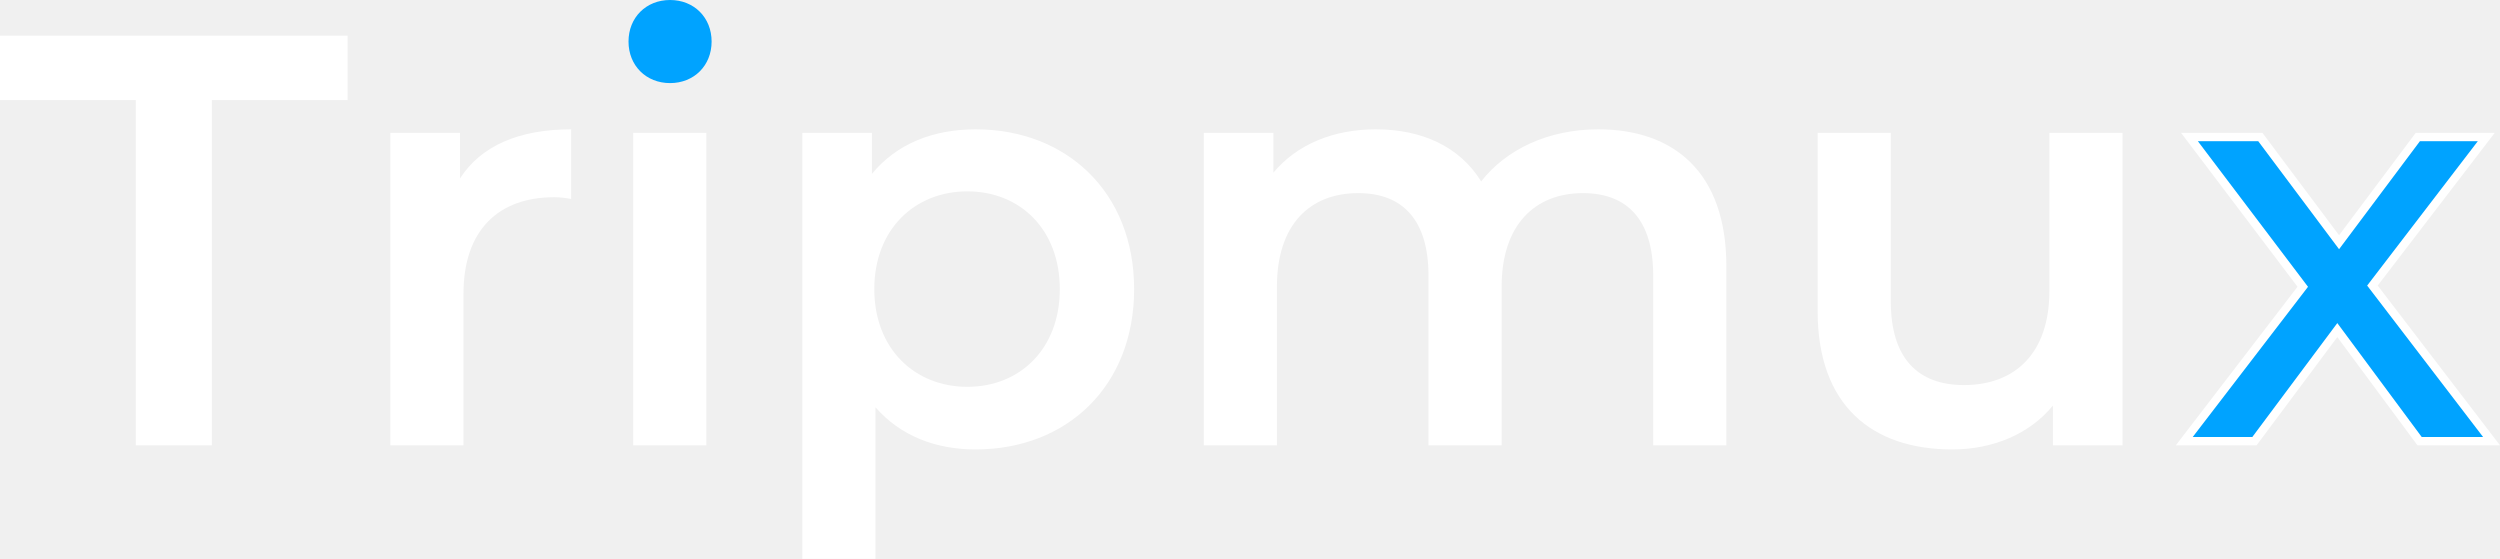
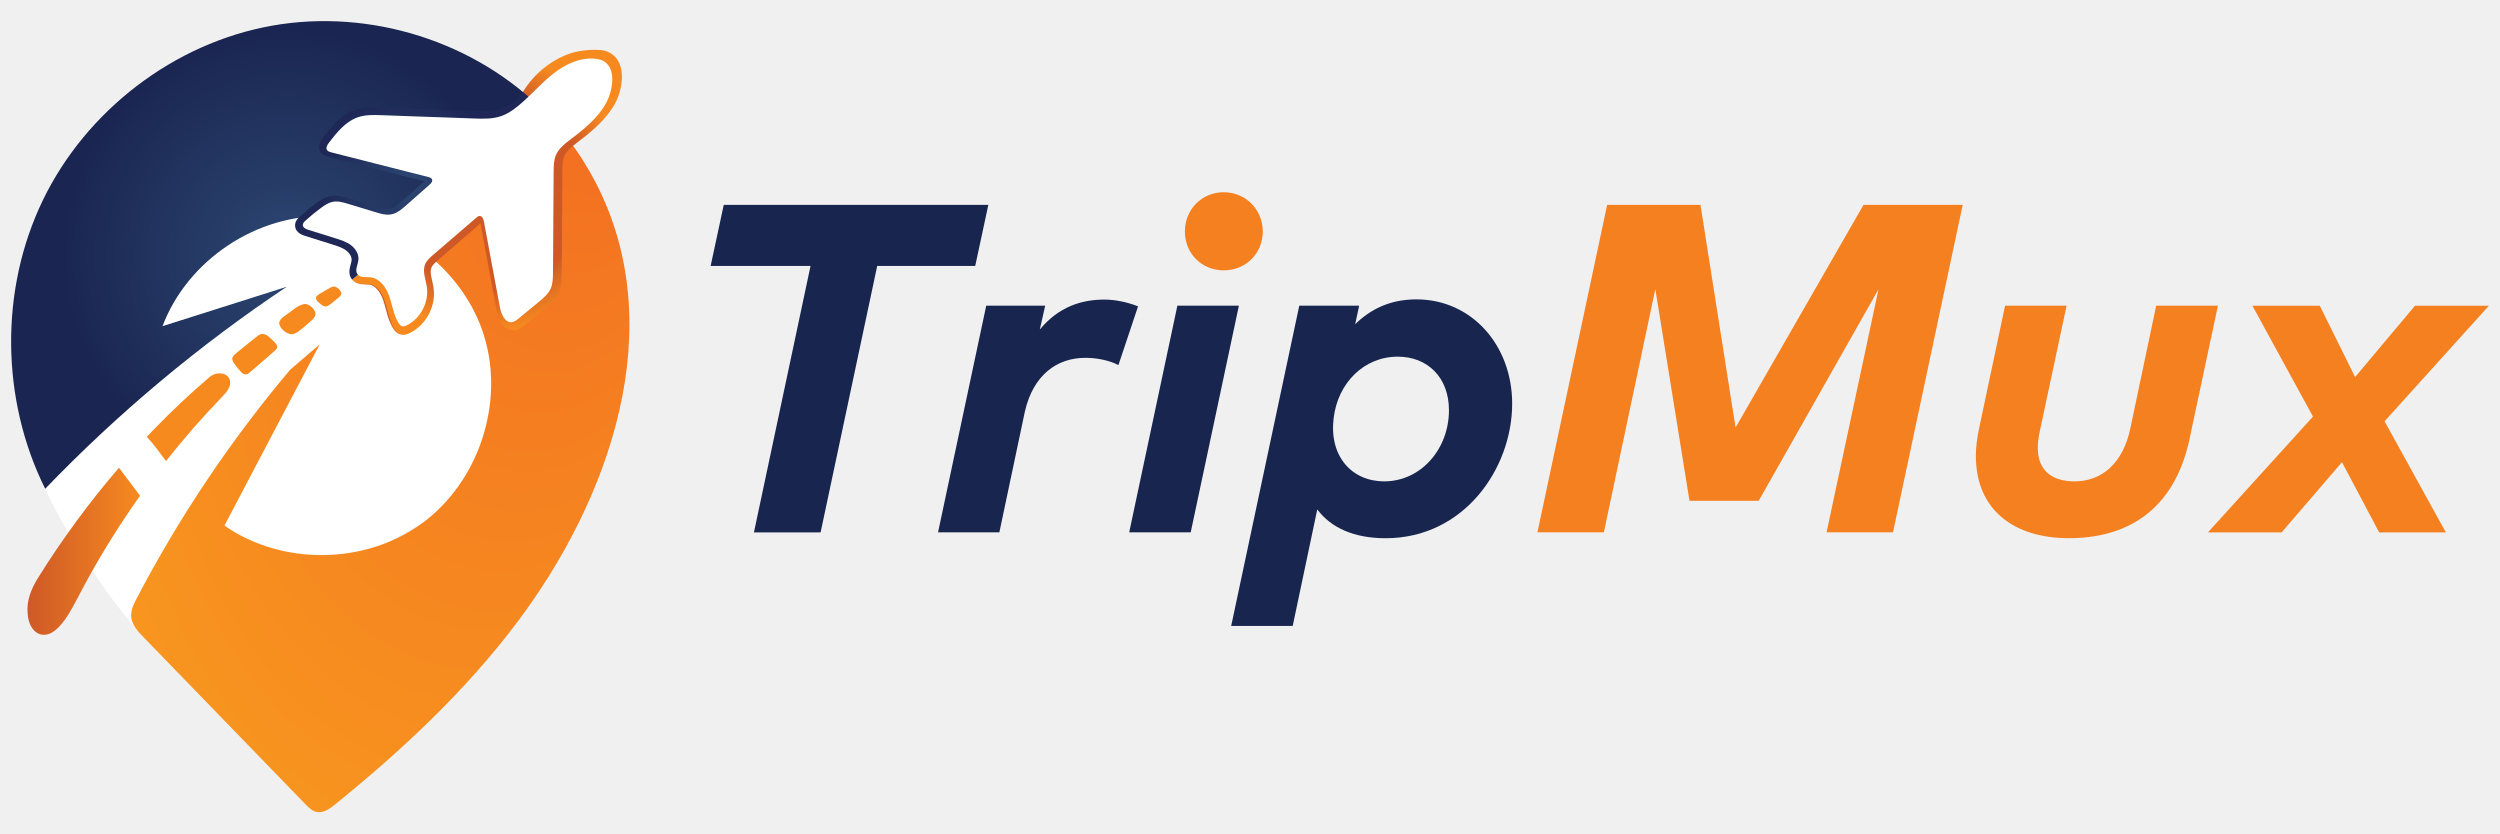
- <svg xmlns="http://www.w3.org/2000/svg" id="katman_1" data-name="katman 1" viewBox="0 0 598.08 133.7">
-   <path d="M32.48,23.94H0v-15.4h83.16v15.4h-32.48v82.6h-18.2V23.94Z" fill="#fff" />
-   <path d="M136.64,30.94v16.66c-1.54-.28-2.8-.42-4.06-.42-13.3,0-21.7,7.84-21.7,23.1v36.26h-17.5V31.78h16.66v10.92c5.04-7.84,14.14-11.76,26.6-11.76Z" fill="#fff" />
-   <path d="M151.48,31.78h17.5v74.76h-17.5V31.78Z" fill="#fff" />
-   <path d="M271.32,69.16c0,23.24-16.1,38.36-37.94,38.36-9.52,0-17.92-3.22-23.94-10.08v36.26h-17.5V31.78h16.66v9.8c5.88-7.14,14.56-10.64,24.78-10.64,21.84,0,37.94,15.12,37.94,38.22ZM253.54,69.16c0-14.28-9.52-23.38-22.12-23.38s-22.26,9.1-22.26,23.38,9.66,23.38,22.26,23.38,22.12-9.1,22.12-23.38Z" fill="#fff" />
-   <path d="M413,63.7v42.84h-17.5v-40.6c0-13.3-6.16-19.74-16.8-19.74-11.48,0-19.46,7.56-19.46,22.4v37.94h-17.5v-40.6c0-13.3-6.16-19.74-16.8-19.74-11.62,0-19.46,7.56-19.46,22.4v37.94h-17.5V31.78h16.66v9.52c5.6-6.72,14.28-10.36,24.5-10.36,10.92,0,20.02,4.06,25.2,12.46,6.02-7.7,16.1-12.46,28-12.46,18.06,0,30.66,10.22,30.66,32.76Z" fill="#fff" />
-   <path d="M507.78,31.78v74.76h-16.66v-9.52c-5.6,6.86-14.42,10.5-24.08,10.5-19.18,0-32.2-10.5-32.2-33.04V31.78h17.5v40.32c0,13.58,6.44,20.02,17.5,20.02,12.18,0,20.44-7.56,20.44-22.54V31.78h17.5Z" fill="#fff" />
-   <polygon points="578.34 106.54 559.16 80.64 539.84 106.54 520.52 106.54 549.64 68.6 521.78 31.78 541.24 31.78 559.58 56.28 577.92 31.78 596.82 31.78 568.82 68.32 598.08 106.54 578.34 106.54" fill="#fff" />
-   <polygon points="579.35 104.54 559.16 77.29 538.83 104.54 524.57 104.54 552.15 68.61 525.8 33.78 540.24 33.78 559.58 59.62 578.92 33.78 592.77 33.78 566.3 68.32 594.03 104.54 579.35 104.54" fill="#00a3ff" />
-   <path d="M150.36,9.94c0-5.74,4.2-9.94,9.94-9.94s9.94,4.2,9.94,9.94-4.2,9.94-9.94,9.94-9.94-4.2-9.94-9.94Z" fill="#00a3ff" />
+ <svg xmlns="http://www.w3.org/2000/svg" xmlns:xlink="http://www.w3.org/1999/xlink" id="katman_1" version="1.1" viewBox="0 0 1200 400">
+   <defs>
+     <style>
+       .st0 {
+         fill: url(#Adsız_degrade_100);
+       }
+ 
+       .st1 {
+         fill: url(#Adsız_degrade_631);
+       }
+ 
+       .st2 {
+         fill: url(#Adsız_degrade_632);
+       }
+ 
+       .st3 {
+         fill: url(#Adsız_degrade_63);
+       }
+ 
+       .st4 {
+         fill: url(#Adsız_degrade_16);
+       }
+ 
+       .st5 {
+         fill: url(#radial-gradient);
+       }
+ 
+       .st6 {
+         fill: url(#linear-gradient);
+       }
+ 
+       .st7 {
+         fill: #fff;
+       }
+ 
+       .st8 {
+         fill: url(#radial-gradient1);
+       }
+ 
+       .st9 {
+         fill: url(#radial-gradient3);
+       }
+ 
+       .st10 {
+         fill: url(#radial-gradient2);
+       }
+ 
+       .st11 {
+         fill: #18264f;
+       }
+ 
+       .st12 {
+         fill: #f58020;
+       }
+     </style>
+     <linearGradient id="Adsız_degrade_63" data-name="Adsız degrade 63" x1="134.02" y1="153.17" x2="151.47" y2="153.17" gradientUnits="userSpaceOnUse">
+       <stop offset="0" stop-color="#f68a1f" />
+       <stop offset=".18" stop-color="#f68a1f" />
+     </linearGradient>
+     <linearGradient id="Adsız_degrade_631" data-name="Adsız degrade 63" x1="116.94" y1="175.05" x2="131.62" y2="159.21" xlink:href="#Adsız_degrade_63" />
+     <linearGradient id="Adsız_degrade_632" data-name="Adsız degrade 63" x1="151.64" y1="142.31" x2="163.86" y2="142.31" xlink:href="#Adsız_degrade_63" />
+     <radialGradient id="radial-gradient" cx="138.18" cy="122.37" fx="138.18" fy="122.37" r="122.97" gradientUnits="userSpaceOnUse">
+       <stop offset="0" stop-color="#2c4772" />
+       <stop offset=".88" stop-color="#1a2651" />
+     </radialGradient>
+     <radialGradient id="Adsız_degrade_16" data-name="Adsız degrade 16" cx="182.54" cy="227.22" fx="306.85" fy="68.42" r="201.67" gradientTransform="translate(0 -108.24) scale(1 1.48)" gradientUnits="userSpaceOnUse">
+       <stop offset="0" stop-color="#f26822" />
+       <stop offset="1" stop-color="#f9a01e" />
+     </radialGradient>
+     <radialGradient id="radial-gradient1" cx="193.37" cy="137.35" fx="193.37" fy="137.35" r="23.81" gradientUnits="userSpaceOnUse">
+       <stop offset=".72" stop-color="#ce5927" />
+       <stop offset="1" stop-color="#f68a1f" />
+     </radialGradient>
+     <radialGradient id="radial-gradient2" cx="234.07" cy="92.26" fx="234.07" fy="92.26" r="66.43" gradientUnits="userSpaceOnUse">
+       <stop offset=".7" stop-color="#ce5927" />
+       <stop offset="1" stop-color="#f68a1f" />
+     </radialGradient>
+     <radialGradient id="radial-gradient3" cx="254.67" cy="93.97" fx="254.67" fy="93.97" r="51.59" gradientTransform="translate(-52.68 -3.69) scale(.98)" gradientUnits="userSpaceOnUse">
+       <stop offset="0" stop-color="#2c4772" />
+       <stop offset=".88" stop-color="#1e2756" />
+     </radialGradient>
+     <linearGradient id="linear-gradient" x1="13.17" y1="264.63" x2="67.22" y2="264.63" gradientUnits="userSpaceOnUse">
+       <stop offset="0" stop-color="#ce5927" />
+       <stop offset="1" stop-color="#f68a1f" />
+     </linearGradient>
+     <linearGradient id="Adsız_degrade_100" data-name="Adsız degrade 100" x1="71.78" y1="215.21" x2="103.56" y2="190.85" gradientUnits="userSpaceOnUse">
+       <stop offset="0" stop-color="#f68a1f" />
+       <stop offset=".62" stop-color="#f68a1f" />
+     </linearGradient>
+   </defs>
+   <polygon class="st7" points="209.83 166.77 245.01 98.33 169.62 72.67 78.89 98.33 62.94 166.77 169.62 184.36 209.83 166.77" />
+   <path class="st7" d="M300.03,133.75s-.03-.03-.04-.04c-4.01-4.01-13.38,0-21.4-1.34-37.45-9.36-72.23-12.04-109.68-16.05-1.34,0-1.34,4.01-2.68,4.01-2.68,0-4.01-2.68-6.69-2.68-5.35,1.34-9.36,5.35-13.38,6.69-57.37,4.99-105.44,36.74-133.35,86.55,4.16,13.28,8.38,22.63,8.87,23.7,6.11,13.28,13.32,24.78,16.96,30.58,7.29,11.63,13.18,19.62,14.89,21.91,4.57,6.11,8.76,11.22,12.17,15.2,1.82.72,3.68,1.52,5.58,2.42,8.35,3.98,15.09,8.81,20.4,13.45,29.77-19.26,61.43-38.7,94.97-58.02,36.31-20.91,71.63-39.85,105.67-57.01,5.9-22.62,8.66-46.01,7.7-69.4Z" />
+   <path class="st3" d="M146.15,145.92c-3.32.47-6.88,4.06-9.85,5.96-1.33,1.01-2.31,2.12-2.29,3.27.32,2.52,3.24,5.01,5.76,5.27,2.3.11,4.63-2.24,6.82-4.03,2.26-2.01,5.29-3.98,4.81-6.2-.55-2.15-2.82-4.15-5.03-4.28h-.23Z" />
+   <path class="st1" d="M111.5,172.43c.22,1.68,2.23,3.77,3.41,5.21,1.53,1.86,3,2.98,4.95,1.13,2.7-2.26,8.41-7.25,11.36-9.8.78-.72,1.92-1.55,1.87-2.58-.41-1.77-2.26-3.01-3.58-4.34-1.88-1.8-3.92-2.53-6.01-.67-2.22,1.69-5.65,4.49-8.35,6.69-2.1,1.76-3.7,2.86-3.66,4.19v.17Z" />
+   <path class="st2" d="M160.49,137.55c-1.01-.1-2.15.63-3.4,1.35-1.64,1.04-3.54,1.85-4.99,3.14-1.49,1.49.98,3.16,2.08,4.17.96.83,2.25,1.19,3.39.49.91-.5,1.72-1.26,2.55-1.9,1.65-1.43,4.11-2.76,3.69-4.3-.44-1.32-1.76-2.6-3.11-2.92l-.22-.03Z" />
+   <g>
+     <path class="st5" d="M261.9,54.19C228.53,19.93,177.63,3.94,130.55,12.33,83.47,20.72,41.43,53.02,20.59,96.06-.24,139.11.4,191.79,21.69,234.61c35-36.38,73.96-68.96,115.96-96.97-19.88,6.31-39.76,12.61-59.64,18.92,11.89-31.57,45.07-53.81,78.79-52.81,17.31.51,34.11,7.14,47.72,17.81l66.51-56.98c-2.87-3.61-5.91-7.08-9.12-10.39Z" />
+     <path class="st4" d="M286.02,87.79c-1.92-3.72-4.03-7.4-6.34-11.04-2.67-4.21-5.56-8.28-8.66-12.18l-66.51,56.98c12.9,10.12,22.95,23.88,27.82,39.56,10.01,32.22-2.52,70.14-29.75,90.07-27.23,19.92-67.16,20.39-94.85,1.11,15.25-29,30.49-58.01,45.74-87.01l-14.14,12.12c-28.47,33.77-53.25,70.65-73.7,109.8-1.45,2.78-2.93,5.77-2.66,8.9.33,3.83,3.16,6.91,5.83,9.66,25.94,26.76,51.88,53.52,77.82,80.28,1.53,1.58,3.2,3.24,5.36,3.7,3.2.67,6.24-1.5,8.79-3.56,32.17-26.03,62.67-54.5,87.54-87.58,44.5-59.19,73.57-141.48,37.7-210.81Z" />
+   </g>
+   <path class="st8" d="M206.05,120.82c-1.56,1.35-3.51,3.04-4.55,5.49-1.43,3.37-.64,6.79.05,9.81.22.97.43,1.88.57,2.76.97,6.33-2.62,13.23-8.34,16.05-.11.05-.2.1-.27.13-.04-.05-.08-.12-.13-.2-1.45-2.28-2.17-5.03-2.94-7.95-.4-1.51-.81-3.07-1.34-4.61-2.22-6.49-6.54-10.67-11.56-11.19-.63-.07-1.3-.08-1.97-.09-.76-.01-2.18-.03-2.39-.3,0,0,0-.03-.02-.04l-4.15,3.53c1.81,2.19,4.5,2.25,6.48,2.27.5,0,1.01.01,1.48.06,3.36.35,5.81,4.12,6.98,7.54.46,1.35.83,2.75,1.22,4.23.84,3.19,1.71,6.49,3.62,9.49.57.9,1.51,2.14,3.13,2.63.45.14.9.19,1.32.19,1.33,0,2.44-.55,2.93-.79,7.89-3.89,12.65-13.05,11.31-21.78-.17-1.08-.41-2.14-.64-3.17-.56-2.42-1.08-4.7-.35-6.44.54-1.28,1.84-2.4,3.09-3.49l8.12-7.02-3.86-3.86-7.8,6.75Z" />
+   <path class="st10" d="M293.7,25.97s-.03-.02-.04-.03c-.58-.4-2.34-1.75-5.92-1.96-7.24-.44-12.94,1.32-12.94,1.32-9.56,2.95-15.82,8.81-18.9,12.23-2.32,2.58-3.91,4.97-4.9,6.61.44.78,1.45,2.36,2.79,2.34.22,0,.38-.05.47-.08,3.19-.96,6.51-4.82,6.51-4.82,1.41-1.3,3.5-2.6,7.68-5.19,0,0,11.28-7.76,18.74-6.98,1.5.16,2.62.5,3.41,1.04.02.02.04.04.07.06,4.22,3.01,2.2,12.14-.14,16.45-3.77,6.94-10.41,12.32-16.36,16.84-3.08,2.34-6.57,4.99-8.29,9.04-1.3,3.07-1.32,6.3-1.34,9.15l-.31,49.42c-.02,2.41-.03,4.91-.94,6.89-.97,2.12-3.02,3.82-5,5.46l-9.87,8.16c-.58.48-1.31,1.08-1.79,1.16-1.03.19-2.37-2.19-2.92-5.16l-7.76-41.88c-.89-4.8-3.97-5.07-4.88-5.04-1.59.06-2.67.99-3.26,1.5l-21.15,18.3c-1.56,1.35-3.51,3.04-4.55,5.49-1.43,3.37-.64,6.79.05,9.81.22.97.43,1.88.57,2.76.97,6.33-2.62,13.23-8.34,16.05-.11.05-.2.1-.27.13-.04-.05-.08-.12-.13-.2-1.45-2.28-2.17-5.03-2.94-7.95-.4-1.51-.81-3.07-1.34-4.61-2.22-6.49-6.54-10.67-11.56-11.19-.63-.07-1.3-.08-1.97-.09-.76-.01-2.18-.03-2.39-.3,0,0,0-.03-.02-.04l-4.15,3.53c1.81,2.19,4.5,2.25,6.48,2.27.5,0,1.01.01,1.48.06,3.36.35,5.81,4.12,6.98,7.54.46,1.35.83,2.75,1.22,4.23.84,3.19,1.71,6.49,3.62,9.49.57.9,1.51,2.14,3.13,2.63.45.14.9.19,1.32.19,1.33,0,2.44-.55,2.93-.79,7.89-3.89,12.65-13.05,11.31-21.78-.17-1.08-.41-2.14-.64-3.17-.56-2.42-1.08-4.7-.35-6.44.54-1.28,1.84-2.4,3.09-3.49l20.44-17.69,7.72,41.66c1.21,6.52,4.8,10.28,9.15,9.55,1.93-.32,3.33-1.48,4.36-2.33l9.87-8.16c2.23-1.84,5-4.13,6.49-7.4,1.39-3.05,1.41-6.43,1.43-9.14l.31-49.42c.02-2.45.03-4.98.9-7.04,1.15-2.71,3.91-4.8,6.61-6.85,6.37-4.84,13.53-10.66,17.82-18.56,3.59-6.61,5.55-18.66-1.59-23.61Z" />
+   <path class="st9" d="M240.2,52.23c-2.46.75-5.43,1.04-6,1.07-2.08.11-4.2.03-6.28-.04l-45.12-1.62c-3.74-.14-7.99-.29-12.03,1.02-6.73,2.16-11.33,7.64-15.83,13.54-2.4,3.15-1.9,5.4-1.05,6.73,1.04,1.63,2.83,2.09,3.69,2.31l46.07,11.78-10.77,9.55c-1.72,1.53-3.67,3.26-5.75,3.69-2,.42-4.41-.32-6.53-.96l-13.29-4.07c-2.5-.76-5.61-1.72-8.85-1.09-2.72.53-4.96,2.07-6.84,3.47-2.69,2-5.3,4.15-7.78,6.41-.68.62-2.27,2.07-2.2,4.28.04,1.58.88,3.7,4.62,4.87l13.15,4.13c2.43.76,4.94,1.55,6.82,2.98,1.72,1.31,2.71,3.17,2.53,4.75-.06.53-.24,1.17-.42,1.85-.55,2.01-1.3,4.76.56,7.18.04.06.09.1.14.15l4.15-3.53c-.15-.33.2-1.63.4-2.34.22-.81.48-1.74.58-2.69.4-3.51-1.39-7.23-4.65-9.72-2.64-2.01-5.74-2.98-8.48-3.84l-13.15-4.13c-.07-.02-.14-.04-.2-.06,2.28-2.07,4.69-4.05,7.17-5.89,1.47-1.09,3.04-2.19,4.64-2.5,1.92-.37,4.21.33,6.24.95l13.29,4.07c2.61.8,5.85,1.79,9.22,1.09,3.49-.73,6.12-3.07,8.24-4.94l11.46-10.16c2.78-2.46,2.39-4.68,1.91-5.78-.86-1.98-2.9-2.5-3.67-2.7l-47.23-12.08c.08-.12.18-.26.3-.43,4.11-5.38,7.93-9.98,13.18-11.66,3.15-1.01,6.72-.88,10.18-.76l45.12,1.62c1.9.26,4.03.33,6.34.05,10.82-1.33,17.55-9.61,19.6-12.35-.89-.76-1.78-1.51-2.67-2.27-1.78,2.34-5.44,6.45-10.79,8.08Z" />
+   <path class="st7" d="M206.19,56.11c7.11.25,14.22.51,21.34.76,4.4.16,8.92.3,13.07-1.15,3.08-1.07,5.8-2.97,8.31-5.05,5.72-4.72,10.56-10.45,16.36-15.07,5.8-4.62,13.01-8.17,20.39-7.41,1.62.17,3.25.56,4.59,1.47,5.85,3.99,3.55,14.56.77,19.66-3.91,7.15-10.41,12.49-16.81,17.32-2.89,2.18-5.93,4.47-7.36,7.79-1.06,2.47-1.09,5.24-1.11,7.93-.1,16.13-.2,32.26-.3,48.4-.02,2.67-.05,5.43-1.16,7.85-1.19,2.59-3.46,4.49-5.66,6.3-3.24,2.66-6.48,5.33-9.71,7.99-.91.75-1.87,1.52-3.03,1.71-3.42.57-5.31-3.79-5.94-7.2-2.55-13.67-5.09-27.34-7.64-41.01-.23-1.24-.83-2.79-2.09-2.75-.6.02-1.1.43-1.55.82-6.94,5.97-13.88,11.94-20.82,17.92-1.48,1.27-3,2.6-3.76,4.4-1.44,3.4.23,7.21.79,10.86,1.13,7.37-2.98,15.24-9.67,18.52-.7.34-1.5.65-2.24.42-.7-.21-1.19-.83-1.59-1.45-2.45-3.84-3-8.56-4.49-12.87s-4.59-8.7-9.12-9.17c-2.16-.22-4.8.31-6.13-1.4-1.46-1.89.14-4.54.41-6.91.31-2.74-1.34-5.42-3.54-7.08s-4.9-2.52-7.53-3.34c-4.32-1.35-8.63-2.7-12.95-4.04-1.2-.37-2.63-1.04-2.67-2.3-.02-.86.66-1.56,1.29-2.14,2.38-2.16,4.86-4.2,7.45-6.1,1.72-1.27,3.55-2.51,5.65-2.92,2.48-.48,5.01.26,7.43,1,4.36,1.33,8.73,2.65,13.09,3.98,2.52.77,5.17,1.54,7.75,1,2.67-.56,4.84-2.42,6.88-4.23,3.76-3.32,7.52-6.63,11.28-9.95.76-.67,1.61-1.65,1.2-2.59-.29-.68-1.1-.93-1.82-1.12-15.51-3.94-31.02-7.89-46.53-11.83-.77-.2-1.61-.44-2.04-1.11-.7-1.09.11-2.49.9-3.52,3.89-5.07,8.19-10.39,14.28-12.34,3.5-1.12,7.26-1,10.94-.87,7.7.28,15.39.55,23.09.83Z" />
+   <path class="st11" d="M468.11,127.64h-47.05l-27.17,127.9h-32l27.17-127.9h-47.95l6.29-29.31h127l-6.29,29.31Z" />
+   <path class="st11" d="M479.68,255.53h-29.42l23.13-108.81h28.3l-2.58,11.45c9.09-11,20.1-14.37,30.99-14.37,5.28,0,11.12,1.24,16.17,3.26l-9.43,28.18c-4.27-2.25-10.33-3.48-15.83-3.48-13.7,0-25.04,8.2-29.08,25.83l-12.24,57.94Z" />
+   <polygon class="st11" points="571.54 255.53 542.01 255.53 565.14 146.72 594.67 146.72 571.54 255.53" />
+   <path class="st12" d="M606.13,111.13c0,10.56-8.2,18.64-18.75,18.64s-18.64-8.09-18.64-18.64,8.09-18.86,18.64-18.86,18.75,8.31,18.75,18.86Z" />
+   <path class="st11" d="M632.29,244.53l-11.79,55.92h-29.53l32.68-153.72h28.75l-1.91,8.87c7.19-6.96,16.39-11.9,29.42-11.9,26.39,0,45.93,21.9,45.93,50.08,0,30.99-23.02,64.57-60.75,64.57-15.05,0-26.16-4.94-32.79-13.81ZM640.15,200.73c-2.25,18.19,8.65,30.32,24.25,30.32,17.74,0,31.1-15.61,31.1-34.14,0-15.72-10.22-25.71-24.59-25.71-16.17,0-28.75,12.58-30.77,29.53Z" />
+   <path class="st12" d="M908.64,255.53h-31.89l24.93-116.67-57.49,101.51h-33.24l-16.39-101.62-24.7,116.78h-31.89l33.46-157.2h44.8l16.84,106.9,61.42-106.9h47.61l-33.46,157.2Z" />
+   <path class="st12" d="M1051.04,210.5c-7.52,35.48-31.22,47.83-57.94,47.83s-44.69-13.81-44.69-39.53c0-4.15.56-8.53,1.57-13.25l12.46-58.84h29.53l-13.03,61.09c-.56,2.7-.79,5.05-.79,7.19,0,11.23,7.19,16.06,17.63,16.06,12.8,0,23.24-8.31,26.84-25.71l12.35-58.62h29.64l-13.59,63.78Z" />
+   <path class="st12" d="M1144.58,202.2l29.42,53.34h-32l-17.85-33.69-28.97,33.69h-35.37l50.42-55.58-29.08-53.22h32.34l16.96,34.25,28.75-34.25h35.48l-50.08,55.47Z" />
+   <path class="st6" d="M18.11,277.61c-3.14,5.09-5.46,10.86-4.84,16.94.65,9.51,8.01,13.92,15.12,6.25,3.7-3.87,6.25-8.87,8.78-13.6,8.84-17.1,18.9-33.56,30.05-49.25l-10.12-13.44c-14.35,16.69-27.4,34.49-38.99,53.09Z" />
+   <path class="st0" d="M110.38,182.69c-.88-4.07-6.54-4.35-9.53-1.9l-.2.14c-9.58,8.17-18.75,16.84-27.5,25.91l-.04.02v.02c-.89.92-1.75,1.88-2.64,2.81,3.28,3.48,6.19,7.55,9.21,11.63,8.38-10.61,17.27-20.83,26.66-30.56,2.16-2.25,4.79-5.1,4.03-8.06Z" />
+   <path class="st7" d="M75.22,298.96" />
</svg>
